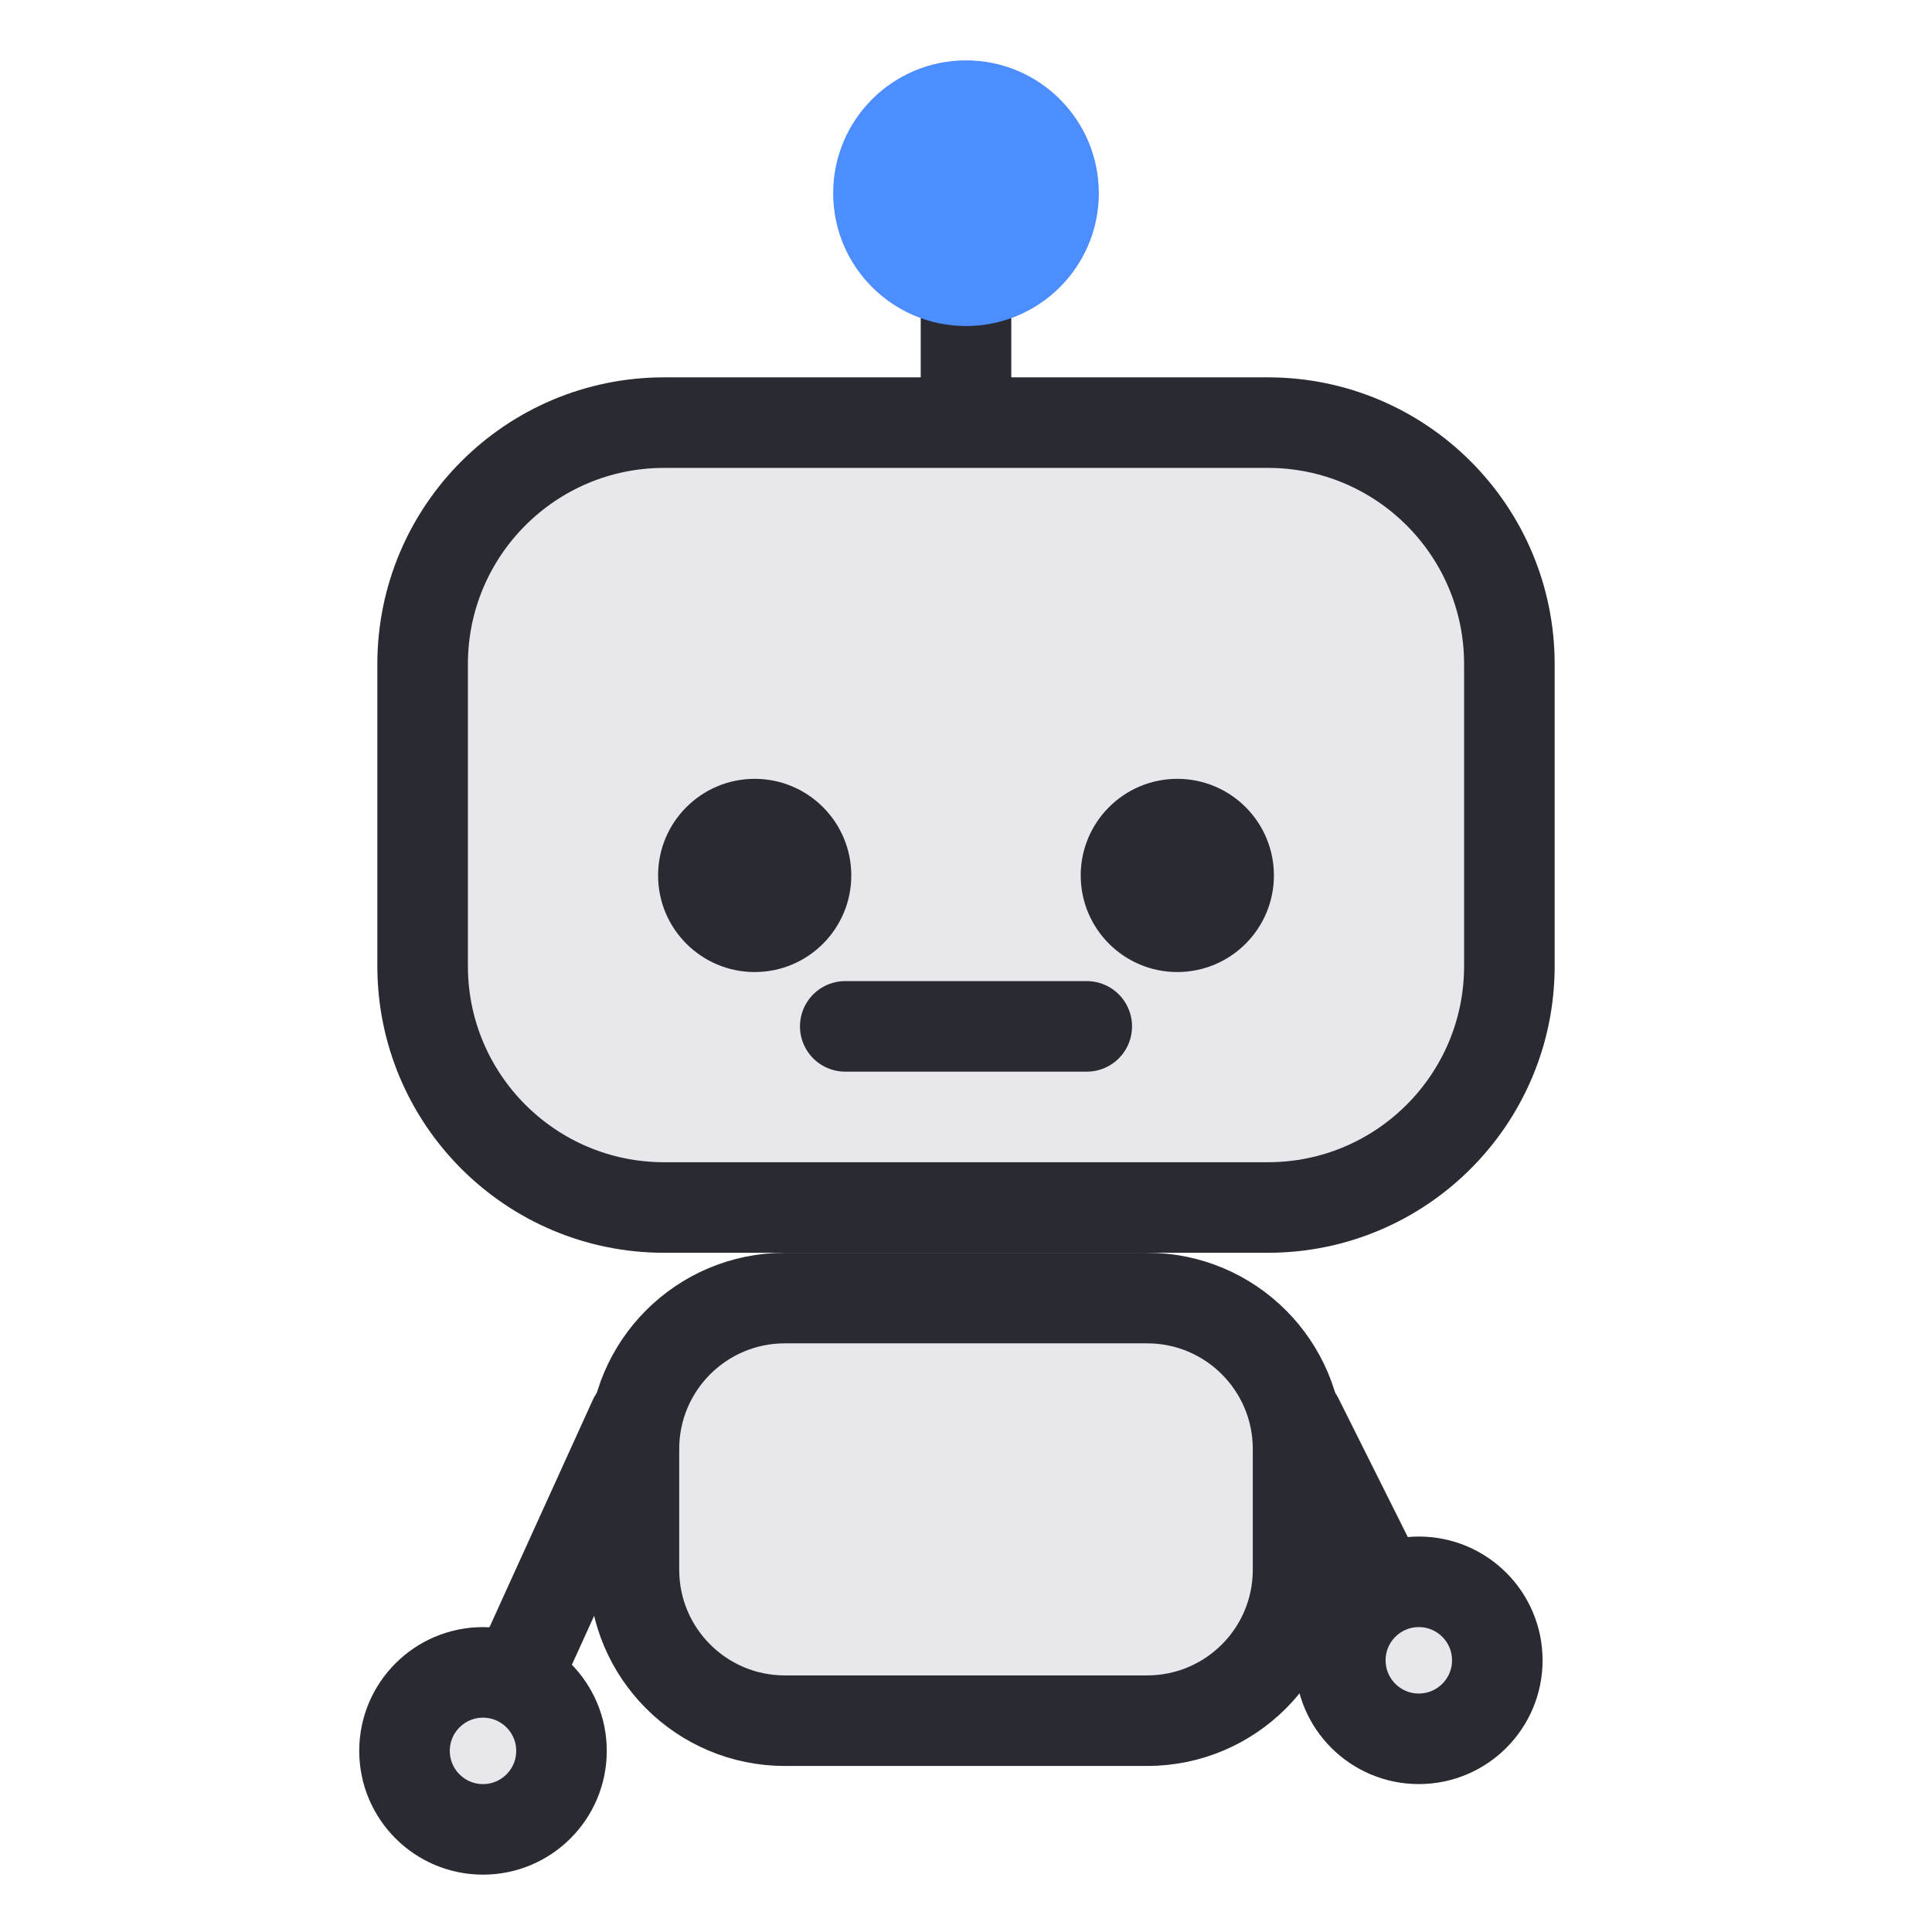
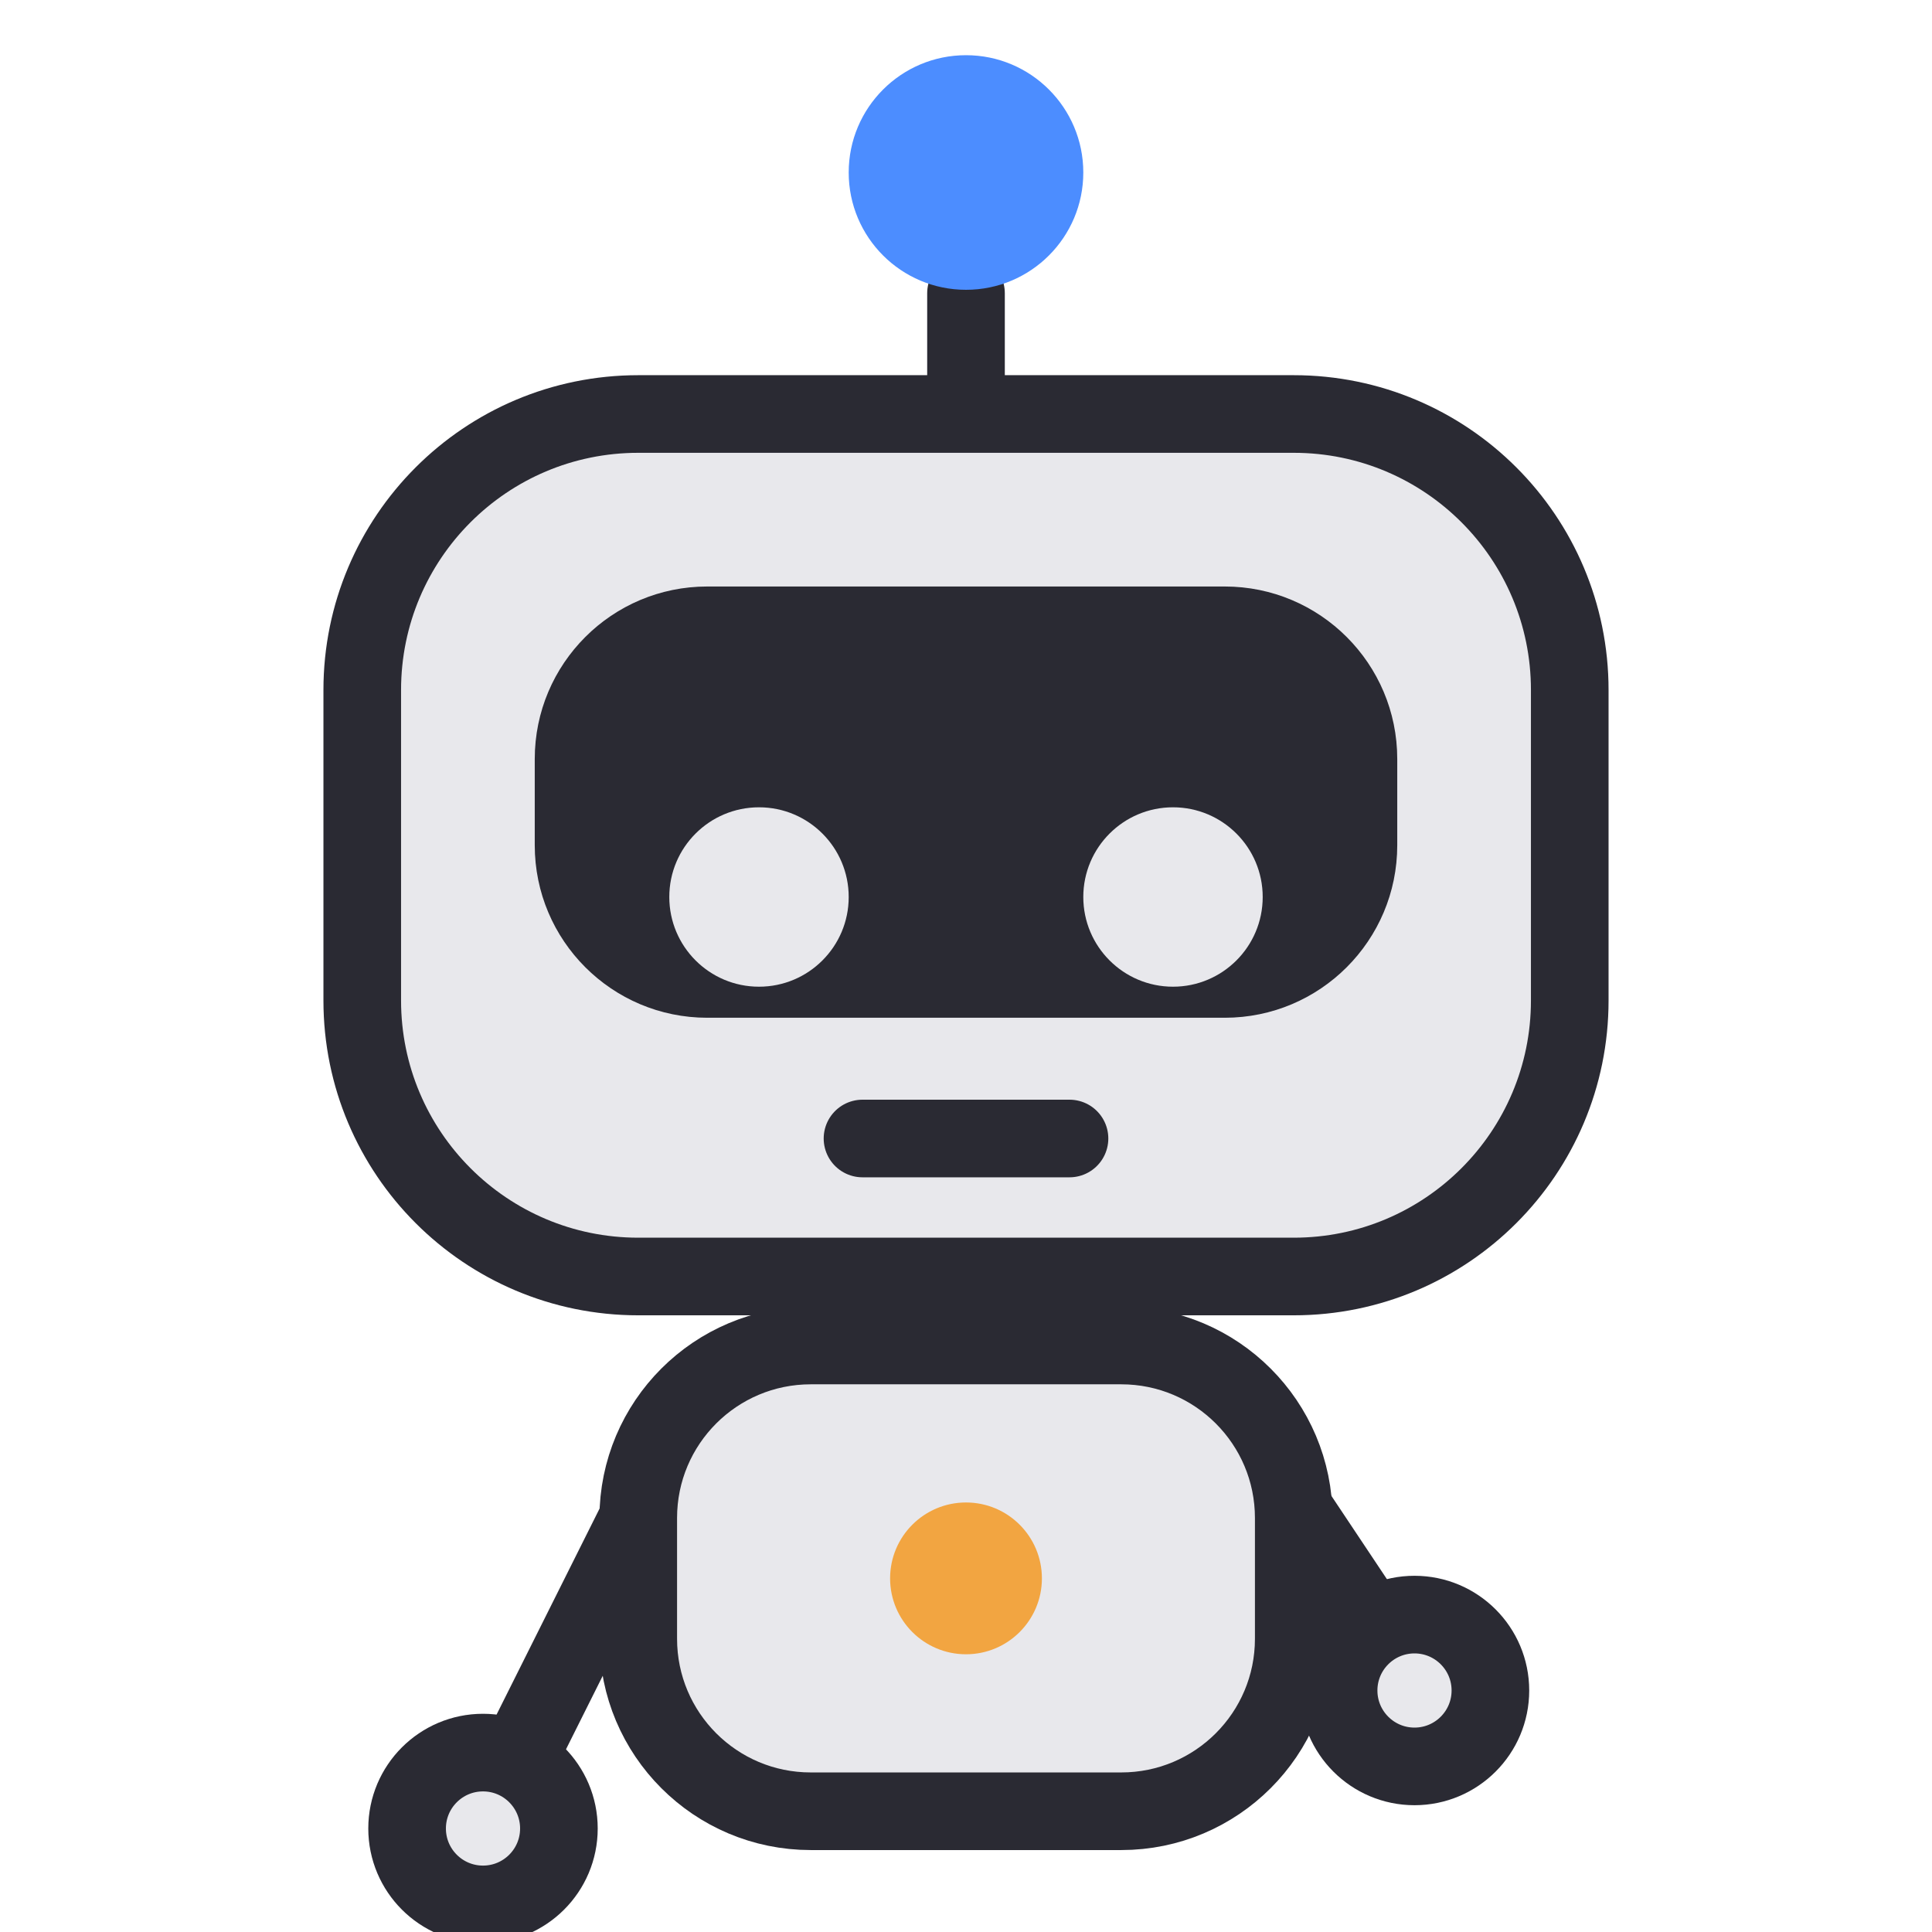
- <svg xmlns="http://www.w3.org/2000/svg" width="32" height="32" viewBox="0 0 32 32">
-   <g stroke="#2a2a33" stroke-width="1.5" stroke-linecap="round" stroke-linejoin="round">
-     <line x1="16" y1="5" x2="16" y2="7" />
-     <circle cx="16" cy="3.2" r="2.2" fill="#4c8dff" stroke="none" />
-     <rect x="7" y="7" width="18" height="13" rx="4" fill="#e8e8ec" />
-     <circle cx="12.5" cy="14.5" r="1.6" fill="#2a2a33" stroke="none" />
-     <circle cx="19.5" cy="14.5" r="1.6" fill="#2a2a33" stroke="none" />
-     <path d="M14 17h4" fill="none" />
-     <line x1="10.5" y1="23.5" x2="8" y2="29" />
-     <circle cx="8" cy="29" r="1.3" fill="#e8e8ec" />
-     <line x1="21.5" y1="23.5" x2="23.5" y2="27.5" />
-     <circle cx="23.5" cy="27.5" r="1.3" fill="#e8e8ec" />
-     <rect x="10.5" y="21.5" width="11" height="7" rx="2.5" fill="#e8e8ec" />
+ <svg xmlns="http://www.w3.org/2000/svg" width="56" height="56" viewBox="0 0 56 56">
+   <g stroke="#2a2a33" stroke-width="2.25" stroke-linecap="round" stroke-linejoin="round">
+     <line x1="28" y1="8.5" x2="28" y2="12" />
+     <circle cx="28" cy="5" r="3.4" fill="#4c8dff" stroke="none" />
+     <rect x="10.5" y="12" width="35" height="25" rx="8" fill="#e8e8ec" />
+     <rect x="15.5" y="17" width="25" height="12.5" rx="5" fill="#2a2a33" stroke="none" />
+     <circle cx="22" cy="26" r="2.6" fill="#e8e8ec" stroke="none" />
+     <circle cx="34" cy="26" r="2.6" fill="#e8e8ec" stroke="none" />
+     <path d="M25 33h6" fill="none" />
+     <line x1="19" y1="43" x2="14" y2="53" />
+     <circle cx="14" cy="53" r="2.2" fill="#e8e8ec" />
+     <line x1="37" y1="43" x2="41" y2="49" />
+     <circle cx="41" cy="49" r="2.2" fill="#e8e8ec" />
+     <rect x="18.5" y="39" width="19" height="13.5" rx="5" fill="#e8e8ec" />
+     <circle cx="28" cy="45.75" r="2.2" fill="#f2a541" stroke="none" />
  </g>
</svg>
